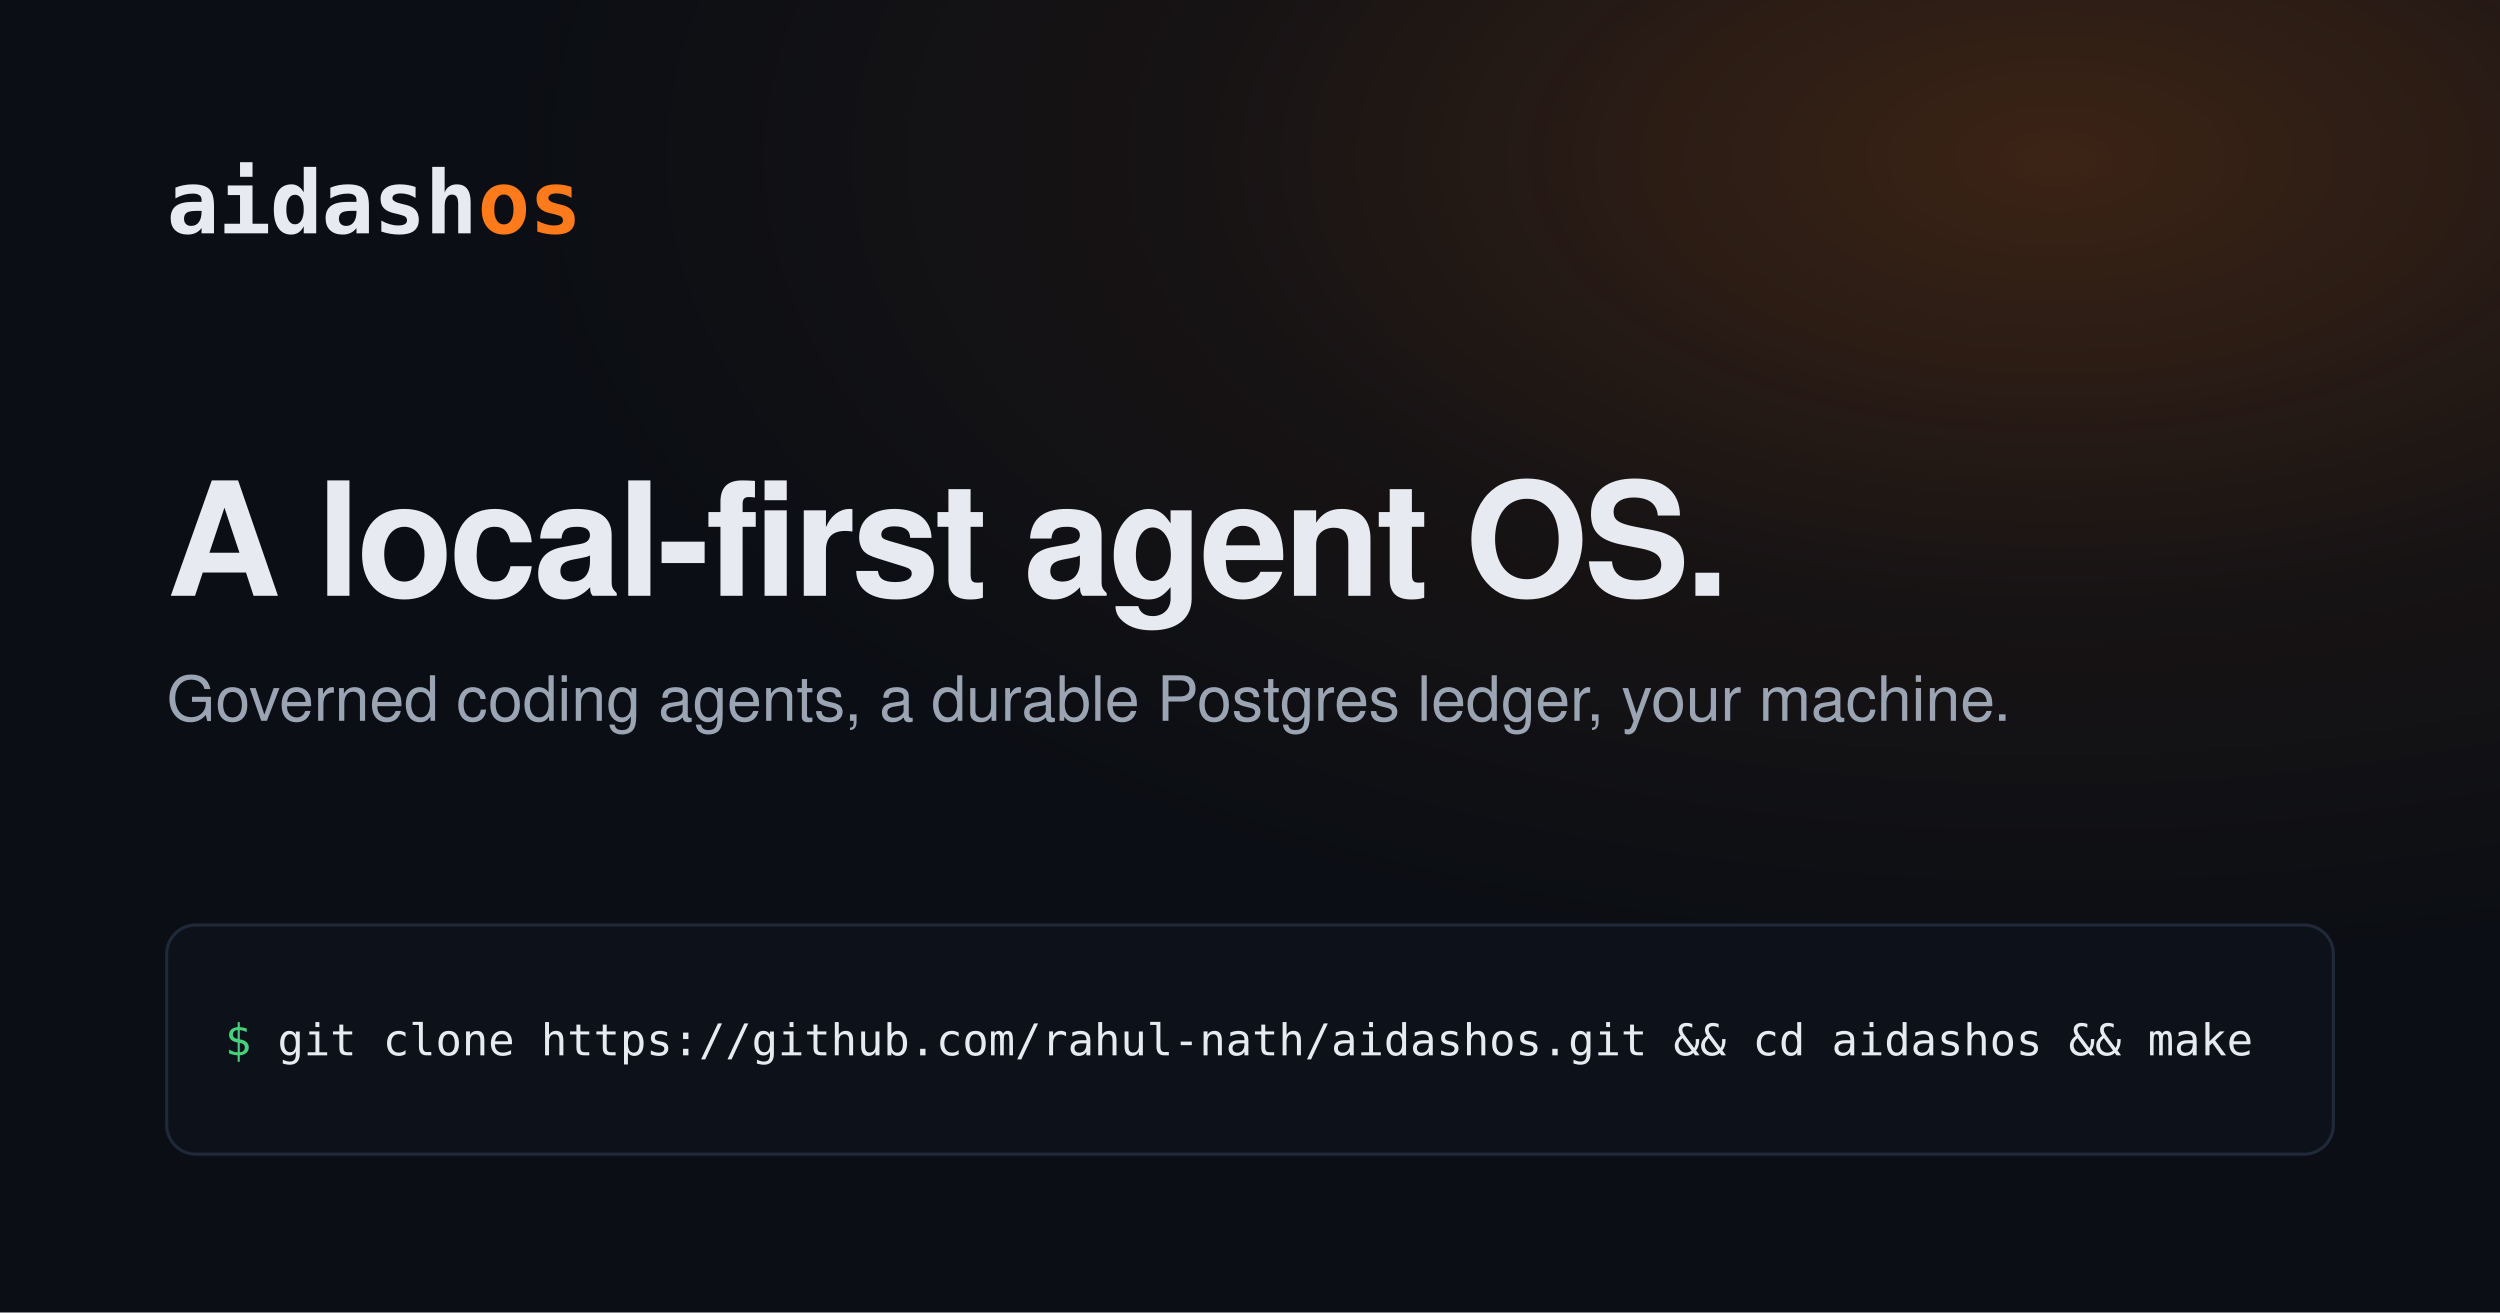
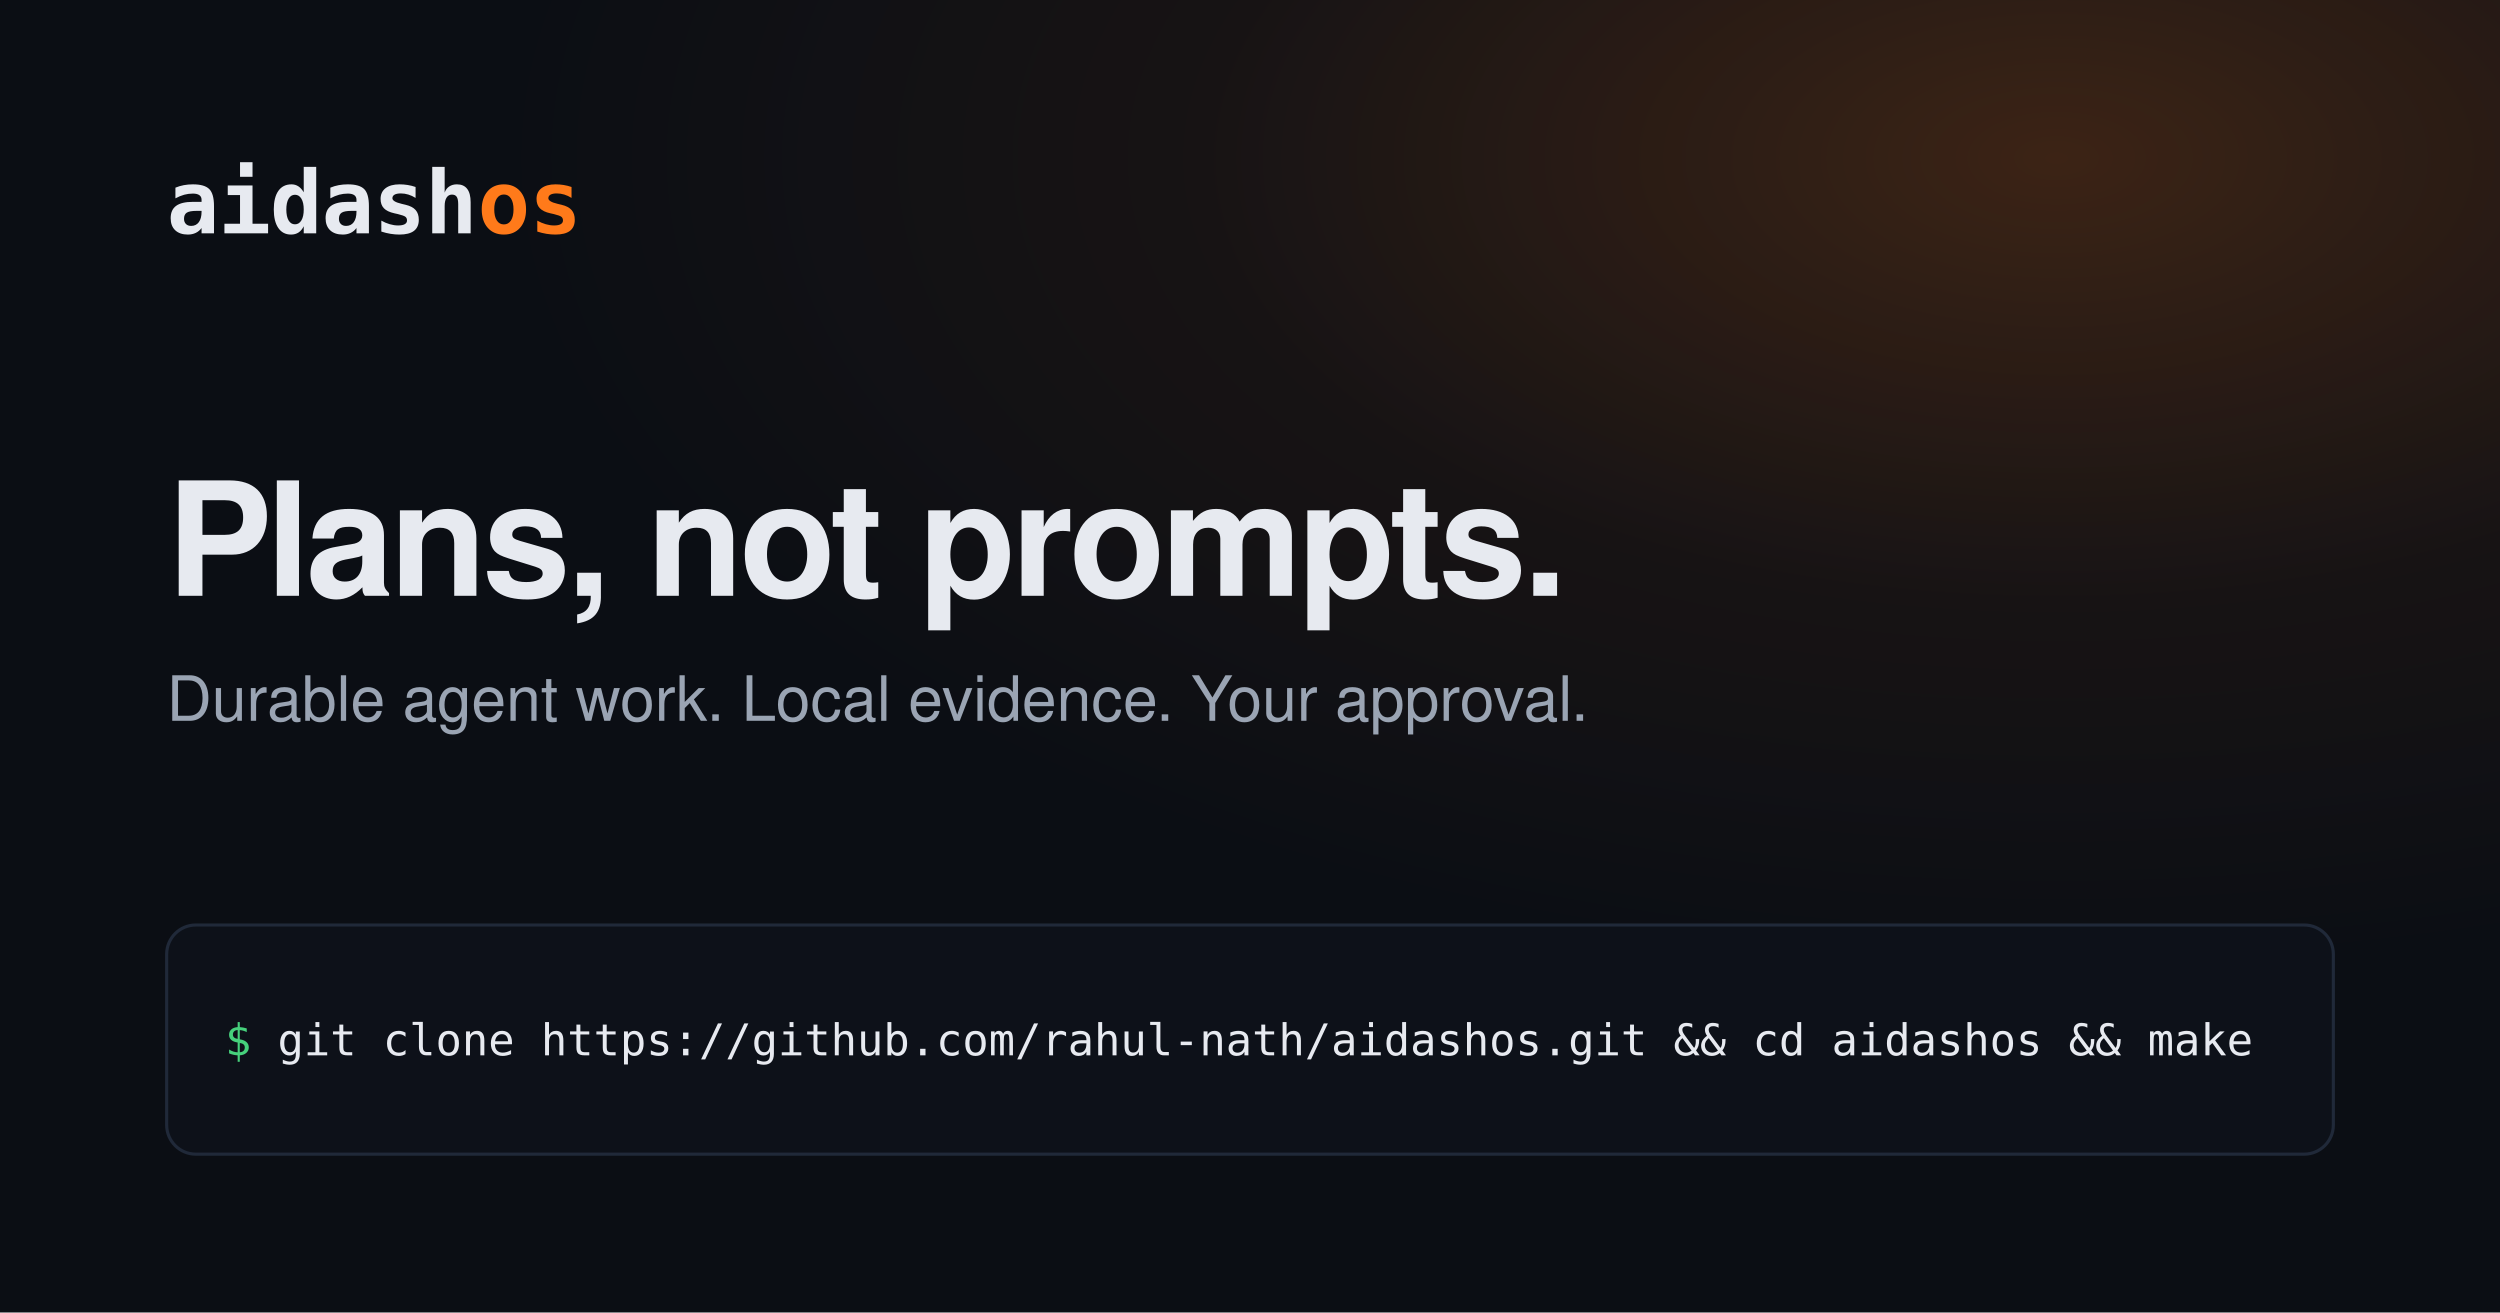
- <svg xmlns="http://www.w3.org/2000/svg" width="1200" height="630" viewBox="0 0 1200 630" role="img" aria-label="aidashos: A local-first agent OS.">
+ <svg xmlns="http://www.w3.org/2000/svg" width="1200" height="630" viewBox="0 0 1200 630" role="img" aria-label="aidashos: Plans, not prompts.">
  <defs>
    <radialGradient id="glow" cx="0.82" cy="0.12" r="0.62">
      <stop offset="0%" stop-color="#ff7a1a" stop-opacity="0.20" />
      <stop offset="55%" stop-color="#ff7a1a" stop-opacity="0.05" />
      <stop offset="100%" stop-color="#ff7a1a" stop-opacity="0" />
    </radialGradient>
  </defs>
  <rect width="1200" height="630" fill="#0b0e14" />
  <rect width="1200" height="630" fill="url(#glow)" />
  <text x="80" y="112" font-family="Menlo, 'SF Mono', SFMono-Regular, Consolas, monospace" font-size="42" font-weight="700" fill="#e7eaf0" letter-spacing="-0.5">aidash<tspan fill="#ff7a1a">os</tspan>
  </text>
-   <text x="80" y="286" font-family="'Helvetica Neue', Helvetica, Arial, system-ui, sans-serif" font-size="76" font-weight="700" fill="#e7eaf0" letter-spacing="-2">A local-first agent OS.</text>
-   <text x="80" y="346" font-family="'Helvetica Neue', Helvetica, Arial, system-ui, sans-serif" font-size="30" fill="#9aa4b3">Governed coding agents, a durable Postgres ledger, your machine.</text>
+   <text x="80" y="286" font-family="'Helvetica Neue', Helvetica, Arial, system-ui, sans-serif" font-size="76" font-weight="700" fill="#e7eaf0" letter-spacing="-2">Plans, not prompts.</text>
+   <text x="80" y="346" font-family="'Helvetica Neue', Helvetica, Arial, system-ui, sans-serif" font-size="30" fill="#9aa4b3">Durable agent work. Local evidence. Your approval.</text>
  <rect x="80" y="444" width="1040" height="110" rx="14" fill="#0d1119" stroke="#202939" stroke-width="1.5" />
  <text x="108" y="506.56" font-family="Menlo, 'SF Mono', SFMono-Regular, Consolas, monospace" font-size="21" fill="#46d17c">$</text>
  <text x="133.2" y="506.56" font-family="Menlo, 'SF Mono', SFMono-Regular, Consolas, monospace" font-size="21" fill="#e7eaf0">git clone https://github.com/rahul-nath/aidashos.git &amp;&amp; cd aidashos &amp;&amp; make</text>
</svg>
